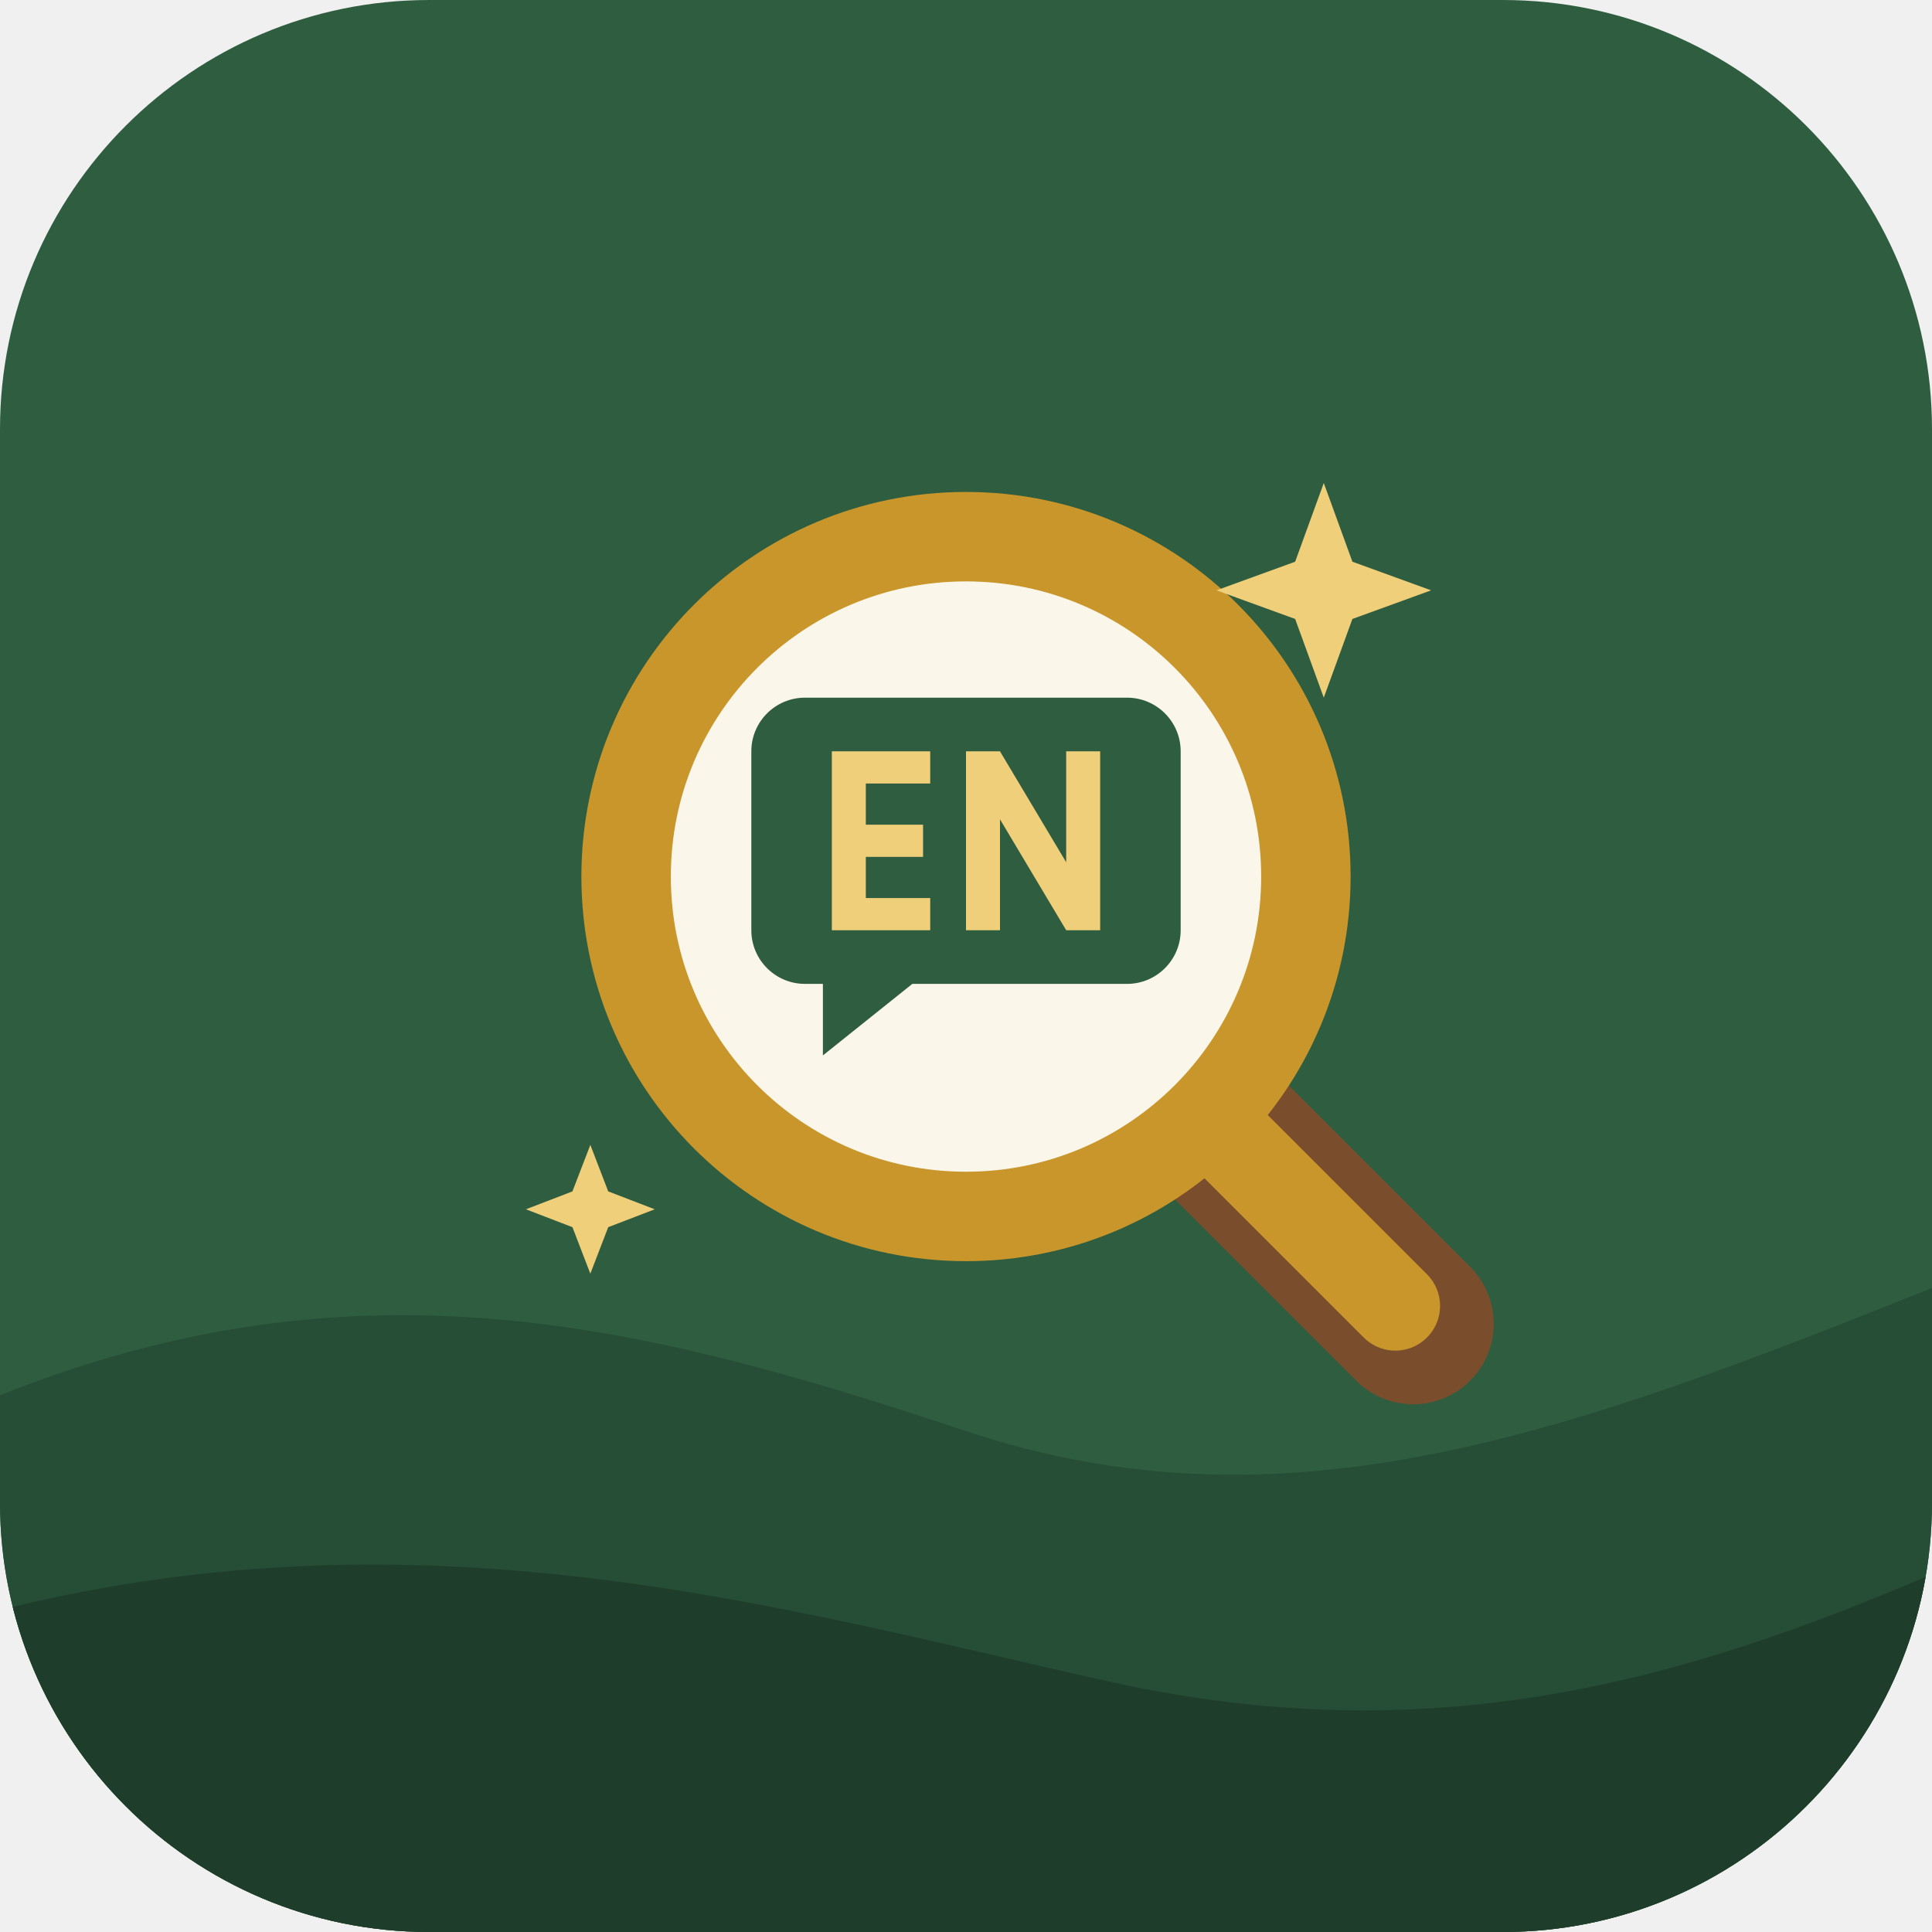
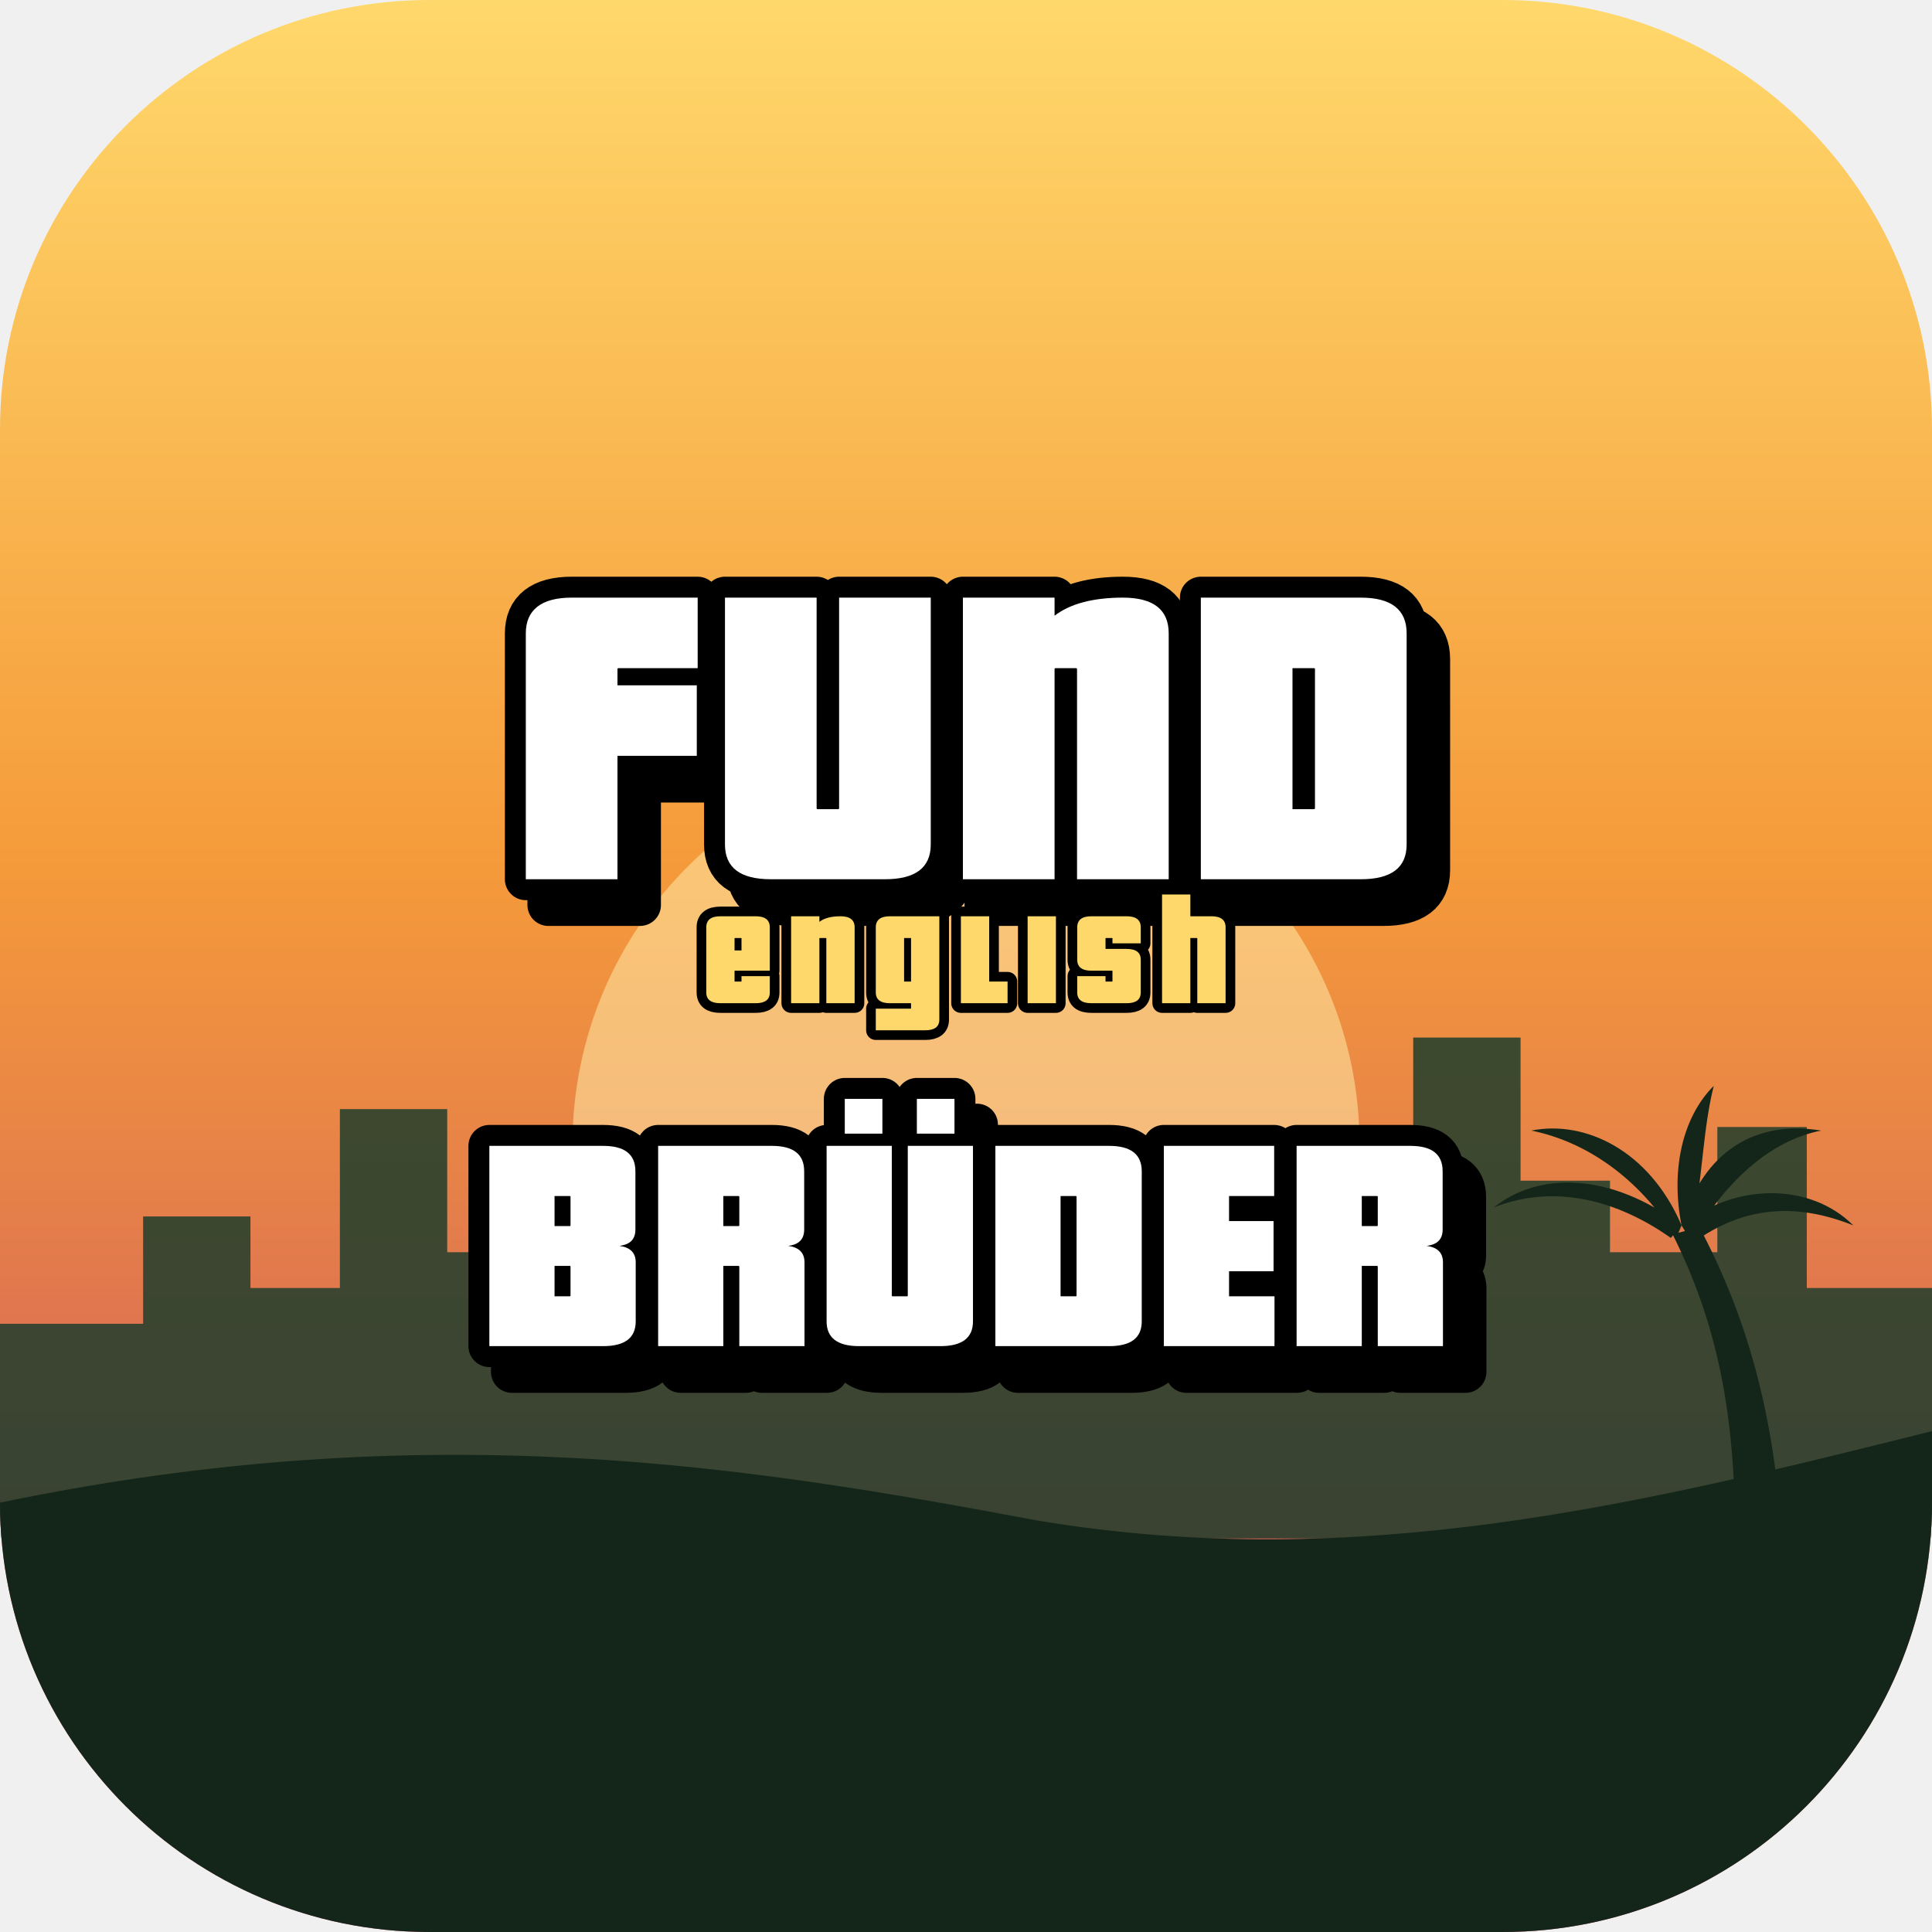
<svg xmlns="http://www.w3.org/2000/svg" viewBox="0 0 108 108" width="512" height="512">
  <defs>
+     <linearGradient id="sky" x1="0" y1="0" x2="0" y2="108" gradientUnits="userSpaceOnUse">
+       <stop offset="0" stop-color="#FFD86B" />
+       <stop offset="0.45" stop-color="#F59A3A" />
+       <stop offset="1" stop-color="#C2456B" />
+     </linearGradient>
    <clipPath id="c">
      <rect width="108" height="108" rx="24" />
    </clipPath>
  </defs>
  <g clip-path="url(#c)">
-     <rect width="108" height="108" fill="#2F5D40" />
-     <path fill="#264D35" d="M0,78 C20,70 36,74 54,80 C72,86 88,80 108,72 L108,108 L0,108 Z" />
-     <path fill="#1F3D2B" d="M0,90 C24,84 44,90 62,94 C80,98 94,94 108,88 L108,108 L0,108 Z" />
-     <path stroke="#7A4E2D" stroke-width="9" stroke-linecap="round" d="M68,63 L79,74" />
-     <path stroke="#C9962B" stroke-width="5" stroke-linecap="round" d="M69,64 L78,73" />
-     <circle cx="54" cy="49" r="19" fill="#FBF6EA" />
-     <path fill="#2F5D40" d="M45,39 h18 a3,3 0 0 1 3,3 v10 a3,3 0 0 1 -3,3 h-12 l-5,4 v-4 h-1 a3,3 0 0 1 -3,-3 v-10 a3,3 0 0 1 3,-3 z" />
-     <path fill="#F0CF7A" d="M46.5,42 h5.5 v1.8 h-3.6 v2.3 h3.2 v1.8 h-3.2 v2.3 h3.6 v1.8 h-5.5 z" />
-     <path fill="#F0CF7A" d="M54,42 h1.9 l3.7,6.2 v-6.2 h1.9 v10 h-1.9 l-3.7,-6.2 v6.2 h-1.9 z" />
-     <circle cx="54" cy="49" r="19" fill="none" stroke="#C9962B" stroke-width="5" />
-     <path fill="#F0CF7A" d="M74,27 l1.6,4.4 l4.4,1.6 l-4.4,1.6 l-1.6,4.4 l-1.6,-4.4 l-4.4,-1.6 l4.4,-1.6 z" />
-     <path fill="#F0CF7A" d="M33,64 l1,2.6 l2.6,1 l-2.6,1 l-1,2.6 l-1,-2.6 l-2.6,-1 l2.6,-1 z" />
+     <rect width="108" height="108" fill="url(#sky)" />
+     <path d="M54,64 m-22,0 a22,22 0 1,1 44,0 z" fill="#FFE9A8" opacity="0.55" />
+     <path d="M0,86 L0,74 L8,74 L8,68 L14,68 L14,72 L19,72 L19,62 L25,62 L25,70 L30,70 L30,66 L35,66 L35,73 L74,73 L74,64 L79,64 L79,58 L85,58 L85,66 L90,66 L90,70 L96,70 L96,63 L101,63 L101,72 L108,72 L108,86 Z" fill="#1F3D2B" opacity="0.85" />
+     <path d="M0,84 C24,79 42,82 58,85 C76,88 92,84 108,80 L108,108 L0,108 Z" fill="#132619" />
+     <path d="M97,86 C97,79 96,74 93.5,69 L95,68.6 C97.6,73.5 99.2,79 99.6,86 Z" fill="#132619" />
+     <path d="M94,68.5 C90,65.5 86,65.5 83.5,67.5 C86.5,66.3 90,66.8 93.4,69.2 Z M94,68.5 C92.2,64.3 88.6,62.6 85.6,63.2 C88.6,63.8 91.6,65.8 93.7,69.2 Z M94,68.5 C95.2,64.3 98.2,62.6 101.8,63.2 C98.8,63.8 96.4,66.2 94.6,69.2 Z M94,68.5 C97,66.1 101.2,66.1 103.6,68.5 C100.6,67.3 97.6,67.3 94.6,69.5 Z M94,68.5 C93.4,65.5 94,62.5 95.8,60.7 C95.2,63.1 95.2,65.5 94.6,68.9 Z" fill="#132619" />
+     <g transform="translate(54,55) scale(0.9) translate(-54,-55)">
+       <path d="M32.352 48.5V40.836H37.279V36.456H32.352V35.444C32.352 35.416 32.38 35.389 32.407 35.389H37.334V31.009H29.505C27.617 31.009 26.659 31.776 26.659 33.227V48.5ZM48.965 48.5C50.853 48.5 51.811 47.788 51.811 46.338V31.009H46.118V44.093C46.118 44.121 46.091 44.148 46.063 44.148H44.777C44.749 44.148 44.722 44.121 44.722 44.093V31.009H39.029V46.338C39.029 47.788 39.987 48.5 41.875 48.5ZM66.59 48.5V33.227C66.59 31.748 65.632 31.009 63.743 31.009C61.882 31.009 60.459 31.393 59.501 32.132V31.009H53.807V48.5H59.501V35.444C59.501 35.416 59.528 35.389 59.555 35.389H60.842C60.869 35.389 60.897 35.416 60.897 35.444V48.5ZM75.675 44.093C75.675 44.121 75.648 44.148 75.62 44.148H74.279V35.389H75.62C75.648 35.389 75.675 35.416 75.675 35.444ZM78.522 48.5C80.411 48.5 81.369 47.788 81.369 46.338V33.227C81.369 31.748 80.411 31.009 78.522 31.009H68.586V48.5Z" transform="translate(1.4,1.6)" fill="#000" stroke="#000" stroke-width="2.6" stroke-linejoin="round" />
+       <path d="M32.352 48.5V40.836H37.279V36.456H32.352V35.444C32.352 35.416 32.38 35.389 32.407 35.389H37.334V31.009H29.505C27.617 31.009 26.659 31.776 26.659 33.227V48.5ZM48.965 48.5C50.853 48.5 51.811 47.788 51.811 46.338V31.009H46.118V44.093C46.118 44.121 46.091 44.148 46.063 44.148H44.777C44.749 44.148 44.722 44.121 44.722 44.093V31.009H39.029V46.338C39.029 47.788 39.987 48.5 41.875 48.5ZM66.59 48.5V33.227C66.59 31.748 65.632 31.009 63.743 31.009C61.882 31.009 60.459 31.393 59.501 32.132V31.009H53.807V48.5H59.501V35.444C59.501 35.416 59.528 35.389 59.555 35.389H60.842C60.869 35.389 60.897 35.416 60.897 35.444V48.5ZM75.675 44.093C75.675 44.121 75.648 44.148 75.62 44.148H74.279V35.389H75.62C75.648 35.389 75.675 35.416 75.675 35.444ZM78.522 48.5C80.411 48.5 81.369 47.788 81.369 46.338V33.227C81.369 31.748 80.411 31.009 78.522 31.009H68.586V48.5Z" fill="#000" stroke="#000" stroke-width="2.6" stroke-linejoin="round" />
+       <path d="M32.352 48.5V40.836H37.279V36.456H32.352V35.444C32.352 35.416 32.38 35.389 32.407 35.389H37.334V31.009H29.505C27.617 31.009 26.659 31.776 26.659 33.227V48.5ZM48.965 48.5C50.853 48.5 51.811 47.788 51.811 46.338V31.009H46.118V44.093C46.118 44.121 46.091 44.148 46.063 44.148H44.777C44.749 44.148 44.722 44.121 44.722 44.093V31.009H39.029V46.338C39.029 47.788 39.987 48.5 41.875 48.5ZM66.59 48.5V33.227C66.59 31.748 65.632 31.009 63.743 31.009C61.882 31.009 60.459 31.393 59.501 32.132V31.009H53.807V48.5H59.501V35.444C59.501 35.416 59.528 35.389 59.555 35.389H60.842C60.869 35.389 60.897 35.416 60.897 35.444V48.5ZM75.675 44.093C75.675 44.121 75.648 44.148 75.62 44.148H74.279V35.389H75.62C75.648 35.389 75.675 35.416 75.675 35.444ZM78.522 48.5C80.411 48.5 81.369 47.788 81.369 46.338V33.227C81.369 31.748 80.411 31.009 78.522 31.009H68.586V48.5Z" fill="#FFFFFF" />
+       <path d="M29.436 70.006C29.436 70.025 29.417 70.044 29.397 70.044H28.444V68.176H29.397C29.417 68.176 29.436 68.195 29.436 68.215ZM31.461 77.5C32.804 77.5 33.485 76.994 33.485 75.962V72.303C33.485 71.699 33.154 71.368 32.473 71.271C33.135 71.193 33.466 70.862 33.466 70.259V66.638C33.466 65.587 32.804 65.061 31.461 65.061H24.395V77.5ZM29.436 74.366C29.436 74.385 29.417 74.405 29.397 74.405H28.444V72.517H29.397C29.417 72.517 29.436 72.536 29.436 72.556ZM43.969 77.5V72.303C43.969 71.699 43.638 71.368 42.956 71.271C43.618 71.193 43.949 70.862 43.949 70.259V66.638C43.949 65.587 43.287 65.061 41.944 65.061H34.878V77.5H38.927V72.517H39.881C39.9 72.517 39.92 72.536 39.92 72.556V77.5ZM39.92 70.006C39.92 70.025 39.9 70.044 39.881 70.044H38.927V68.176H39.881C39.9 68.176 39.92 68.195 39.92 68.215ZM52.408 77.5C53.751 77.5 54.433 76.994 54.433 75.962V65.061H50.384V74.366C50.384 74.385 50.364 74.405 50.345 74.405H49.43C49.41 74.405 49.391 74.385 49.391 74.366V65.061H45.342V75.962C45.342 76.994 46.023 77.5 47.366 77.5ZM53.284 64.302V62.141H50.948V64.302ZM48.807 64.302V62.141H46.471V64.302ZM60.867 74.366C60.867 74.385 60.848 74.405 60.828 74.405H59.874V68.176H60.828C60.848 68.176 60.867 68.195 60.867 68.215ZM62.892 77.5C64.235 77.5 64.916 76.994 64.916 75.962V66.638C64.916 65.587 64.235 65.061 62.892 65.061H55.825V77.5ZM73.161 77.5V74.405H70.338V72.848H73.103V69.733H70.338V68.176H73.141V65.061H66.289V77.5ZM83.625 77.5V72.303C83.625 71.699 83.294 71.368 82.613 71.271C83.274 71.193 83.605 70.862 83.605 70.259V66.638C83.605 65.587 82.944 65.061 81.6 65.061H74.534V77.5H78.583V72.517H79.537C79.556 72.517 79.576 72.536 79.576 72.556V77.5ZM79.576 70.006C79.576 70.025 79.556 70.044 79.537 70.044H78.583V68.176H79.537C79.556 68.176 79.576 68.195 79.576 68.215Z" transform="translate(1.4,1.6)" fill="#000" stroke="#000" stroke-width="2.6" stroke-linejoin="round" />
+       <path d="M29.436 70.006C29.436 70.025 29.417 70.044 29.397 70.044H28.444V68.176H29.397C29.417 68.176 29.436 68.195 29.436 68.215ZM31.461 77.5C32.804 77.5 33.485 76.994 33.485 75.962V72.303C33.485 71.699 33.154 71.368 32.473 71.271C33.135 71.193 33.466 70.862 33.466 70.259V66.638C33.466 65.587 32.804 65.061 31.461 65.061H24.395V77.5ZM29.436 74.366C29.436 74.385 29.417 74.405 29.397 74.405H28.444V72.517H29.397C29.417 72.517 29.436 72.536 29.436 72.556ZM43.969 77.5V72.303C43.969 71.699 43.638 71.368 42.956 71.271C43.618 71.193 43.949 70.862 43.949 70.259V66.638C43.949 65.587 43.287 65.061 41.944 65.061H34.878V77.5H38.927V72.517H39.881C39.9 72.517 39.92 72.536 39.92 72.556V77.5ZM39.92 70.006C39.92 70.025 39.9 70.044 39.881 70.044H38.927V68.176H39.881C39.9 68.176 39.92 68.195 39.92 68.215ZM52.408 77.5C53.751 77.5 54.433 76.994 54.433 75.962V65.061H50.384V74.366C50.384 74.385 50.364 74.405 50.345 74.405H49.43C49.41 74.405 49.391 74.385 49.391 74.366V65.061H45.342V75.962C45.342 76.994 46.023 77.5 47.366 77.5ZM53.284 64.302V62.141H50.948V64.302ZM48.807 64.302V62.141H46.471V64.302ZM60.867 74.366C60.867 74.385 60.848 74.405 60.828 74.405H59.874V68.176H60.828C60.848 68.176 60.867 68.195 60.867 68.215ZM62.892 77.5C64.235 77.5 64.916 76.994 64.916 75.962V66.638C64.916 65.587 64.235 65.061 62.892 65.061H55.825V77.5ZM73.161 77.5V74.405H70.338V72.848H73.103V69.733H70.338V68.176H73.141V65.061H66.289V77.5ZM83.625 77.5V72.303C83.625 71.699 83.294 71.368 82.613 71.271C83.274 71.193 83.605 70.862 83.605 70.259V66.638C83.605 65.587 82.944 65.061 81.6 65.061H74.534V77.5H78.583V72.517H79.537C79.556 72.517 79.576 72.536 79.576 72.556V77.5ZM79.576 70.006C79.576 70.025 79.556 70.044 79.537 70.044H78.583V68.176H79.537C79.556 68.176 79.576 68.195 79.576 68.215Z" fill="#000" stroke="#000" stroke-width="2.6" stroke-linejoin="round" />
+       <path d="M29.436 70.006C29.436 70.025 29.417 70.044 29.397 70.044H28.444V68.176H29.397C29.417 68.176 29.436 68.195 29.436 68.215ZM31.461 77.5C32.804 77.5 33.485 76.994 33.485 75.962V72.303C33.485 71.699 33.154 71.368 32.473 71.271C33.135 71.193 33.466 70.862 33.466 70.259V66.638C33.466 65.587 32.804 65.061 31.461 65.061H24.395V77.5ZM29.436 74.366C29.436 74.385 29.417 74.405 29.397 74.405H28.444V72.517H29.397C29.417 72.517 29.436 72.536 29.436 72.556ZM43.969 77.5V72.303C43.969 71.699 43.638 71.368 42.956 71.271C43.618 71.193 43.949 70.862 43.949 70.259V66.638C43.949 65.587 43.287 65.061 41.944 65.061H34.878V77.5H38.927V72.517H39.881C39.9 72.517 39.92 72.536 39.92 72.556V77.5ZM39.92 70.006C39.92 70.025 39.9 70.044 39.881 70.044H38.927V68.176H39.881C39.9 68.176 39.92 68.195 39.92 68.215ZM52.408 77.5C53.751 77.5 54.433 76.994 54.433 75.962V65.061H50.384V74.366C50.384 74.385 50.364 74.405 50.345 74.405H49.43C49.41 74.405 49.391 74.385 49.391 74.366V65.061H45.342V75.962C45.342 76.994 46.023 77.5 47.366 77.5ZM53.284 64.302V62.141H50.948V64.302ZM48.807 64.302V62.141H46.471V64.302ZM60.867 74.366C60.867 74.385 60.848 74.405 60.828 74.405H59.874V68.176H60.828C60.848 68.176 60.867 68.195 60.867 68.215ZM62.892 77.5C64.235 77.5 64.916 76.994 64.916 75.962V66.638C64.916 65.587 64.235 65.061 62.892 65.061H55.825V77.5ZM73.161 77.5V74.405H70.338V72.848H73.103V69.733H70.338V68.176H73.141V65.061H66.289V77.5ZM83.625 77.5V72.303C83.625 71.699 83.294 71.368 82.613 71.271C83.274 71.193 83.605 70.862 83.605 70.259V66.638C83.605 65.587 82.944 65.061 81.6 65.061H74.534V77.5H78.583V72.517H79.537C79.556 72.517 79.576 72.536 79.576 72.556V77.5ZM79.576 70.006C79.576 70.025 79.556 70.044 79.537 70.044H78.583V68.176H79.537C79.556 68.176 79.576 68.195 79.576 68.215Z" fill="#FFFFFF" />
+       <path d="M40.056 52.921H39.625V52.169C39.625 52.161 39.634 52.152 39.642 52.152H40.039C40.048 52.152 40.056 52.161 40.056 52.169ZM40.935 56.2C41.518 56.2 41.814 55.98 41.814 55.532V54.518H40.056V54.839C40.056 54.848 40.048 54.856 40.039 54.856H39.642C39.634 54.856 39.625 54.848 39.625 54.839V54.18H41.814V51.485C41.814 51.028 41.518 50.8 40.935 50.8H38.746C38.163 50.8 37.868 51.028 37.868 51.485V55.532C37.868 55.98 38.163 56.2 38.746 56.2ZM47.083 56.2V51.485C47.083 51.028 46.787 50.8 46.204 50.8C45.63 50.8 45.19 50.918 44.894 51.146V50.8H43.137V56.2H44.894V52.169C44.894 52.161 44.903 52.152 44.911 52.152H45.308C45.317 52.152 45.325 52.161 45.325 52.169V56.2ZM51.465 57.882C52.048 57.882 52.344 57.662 52.344 57.214V50.8H49.276C48.693 50.8 48.397 51.028 48.397 51.485V55.532C48.397 55.98 48.693 56.2 49.276 56.2H50.586V56.521C50.586 56.53 50.577 56.538 50.569 56.538H48.397V57.882ZM50.586 54.856H50.172C50.163 54.856 50.155 54.848 50.155 54.839V52.169C50.155 52.161 50.163 52.152 50.172 52.152H50.586ZM56.582 56.2V54.856H55.441V50.8H53.683V56.2ZM59.586 56.2V50.8H57.828V56.2ZM63.976 56.2C64.559 56.2 64.855 55.98 64.855 55.532V53.496C64.855 53.048 64.559 52.828 63.976 52.828H62.683C62.675 52.828 62.666 52.82 62.666 52.811V52.169C62.666 52.161 62.675 52.152 62.683 52.152H63.08C63.089 52.152 63.097 52.161 63.097 52.169V52.482H64.855V51.485C64.855 51.028 64.559 50.8 63.976 50.8H61.787C61.204 50.8 60.908 51.028 60.908 51.485V53.496C60.908 53.952 61.204 54.18 61.787 54.18H63.08C63.089 54.18 63.097 54.189 63.097 54.197V54.839C63.097 54.848 63.089 54.856 63.08 54.856H62.683C62.675 54.856 62.666 54.848 62.666 54.839V54.518H60.908V55.532C60.908 55.98 61.204 56.2 61.787 56.2ZM70.124 56.2V51.485C70.124 51.028 69.828 50.8 69.245 50.8H67.935V49.448H66.177V56.2H67.935V52.152H68.349C68.358 52.152 68.366 52.161 68.366 52.169V56.2Z" fill="#000" stroke="#000" stroke-width="1.2" stroke-linejoin="round" />
+       <path d="M40.056 52.921H39.625V52.169C39.625 52.161 39.634 52.152 39.642 52.152H40.039C40.048 52.152 40.056 52.161 40.056 52.169ZM40.935 56.2C41.518 56.2 41.814 55.98 41.814 55.532V54.518H40.056V54.839C40.056 54.848 40.048 54.856 40.039 54.856H39.642C39.634 54.856 39.625 54.848 39.625 54.839V54.18H41.814V51.485C41.814 51.028 41.518 50.8 40.935 50.8H38.746C38.163 50.8 37.868 51.028 37.868 51.485V55.532C37.868 55.98 38.163 56.2 38.746 56.2ZM47.083 56.2V51.485C47.083 51.028 46.787 50.8 46.204 50.8C45.63 50.8 45.19 50.918 44.894 51.146V50.8H43.137V56.2H44.894V52.169C44.894 52.161 44.903 52.152 44.911 52.152H45.308C45.317 52.152 45.325 52.161 45.325 52.169V56.2ZM51.465 57.882C52.048 57.882 52.344 57.662 52.344 57.214V50.8H49.276C48.693 50.8 48.397 51.028 48.397 51.485V55.532C48.397 55.98 48.693 56.2 49.276 56.2H50.586V56.521C50.586 56.53 50.577 56.538 50.569 56.538H48.397V57.882ZM50.586 54.856H50.172C50.163 54.856 50.155 54.848 50.155 54.839V52.169C50.155 52.161 50.163 52.152 50.172 52.152H50.586ZM56.582 56.2V54.856H55.441V50.8H53.683V56.2ZM59.586 56.2V50.8H57.828V56.2ZM63.976 56.2C64.559 56.2 64.855 55.98 64.855 55.532V53.496C64.855 53.048 64.559 52.828 63.976 52.828H62.683C62.675 52.828 62.666 52.82 62.666 52.811V52.169C62.666 52.161 62.675 52.152 62.683 52.152H63.08C63.089 52.152 63.097 52.161 63.097 52.169V52.482H64.855V51.485C64.855 51.028 64.559 50.8 63.976 50.8H61.787C61.204 50.8 60.908 51.028 60.908 51.485V53.496C60.908 53.952 61.204 54.18 61.787 54.18H63.08C63.089 54.18 63.097 54.189 63.097 54.197V54.839C63.097 54.848 63.089 54.856 63.08 54.856H62.683C62.675 54.856 62.666 54.848 62.666 54.839V54.518H60.908V55.532C60.908 55.98 61.204 56.2 61.787 56.2ZM70.124 56.2V51.485C70.124 51.028 69.828 50.8 69.245 50.8H67.935V49.448H66.177V56.2H67.935V52.152H68.349C68.358 52.152 68.366 52.161 68.366 52.169V56.2Z" fill="#FFD86B" />
+     </g>
  </g>
</svg>
